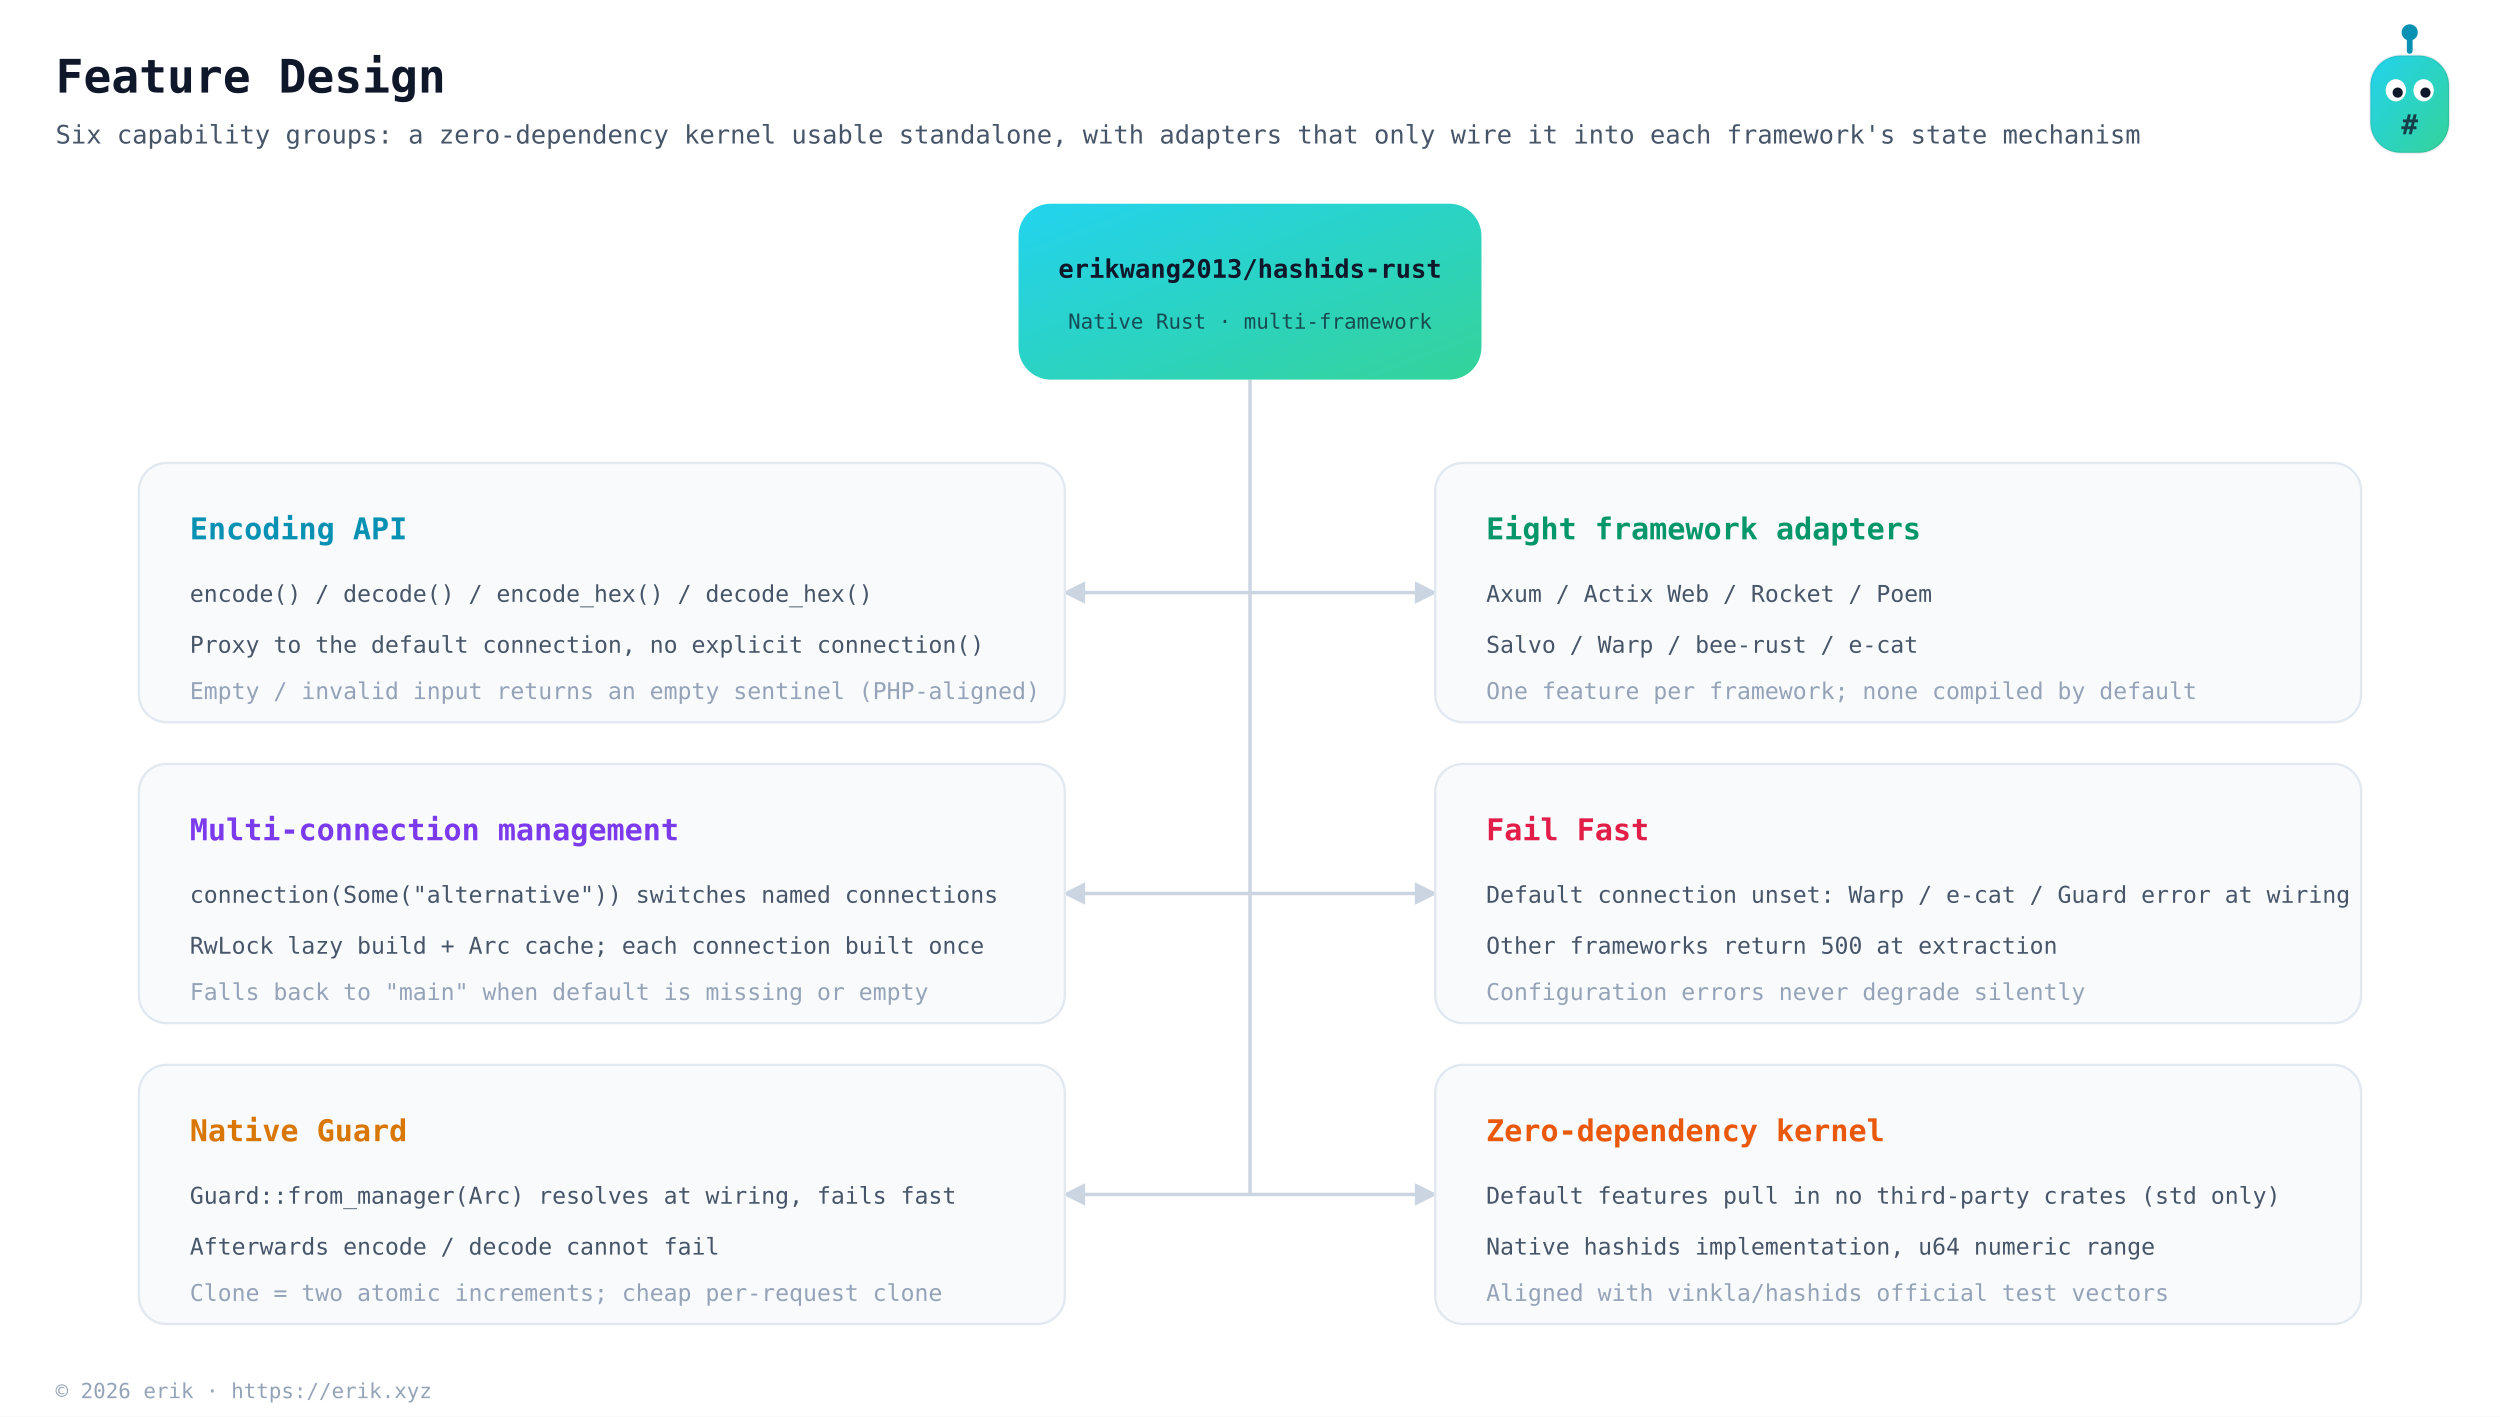
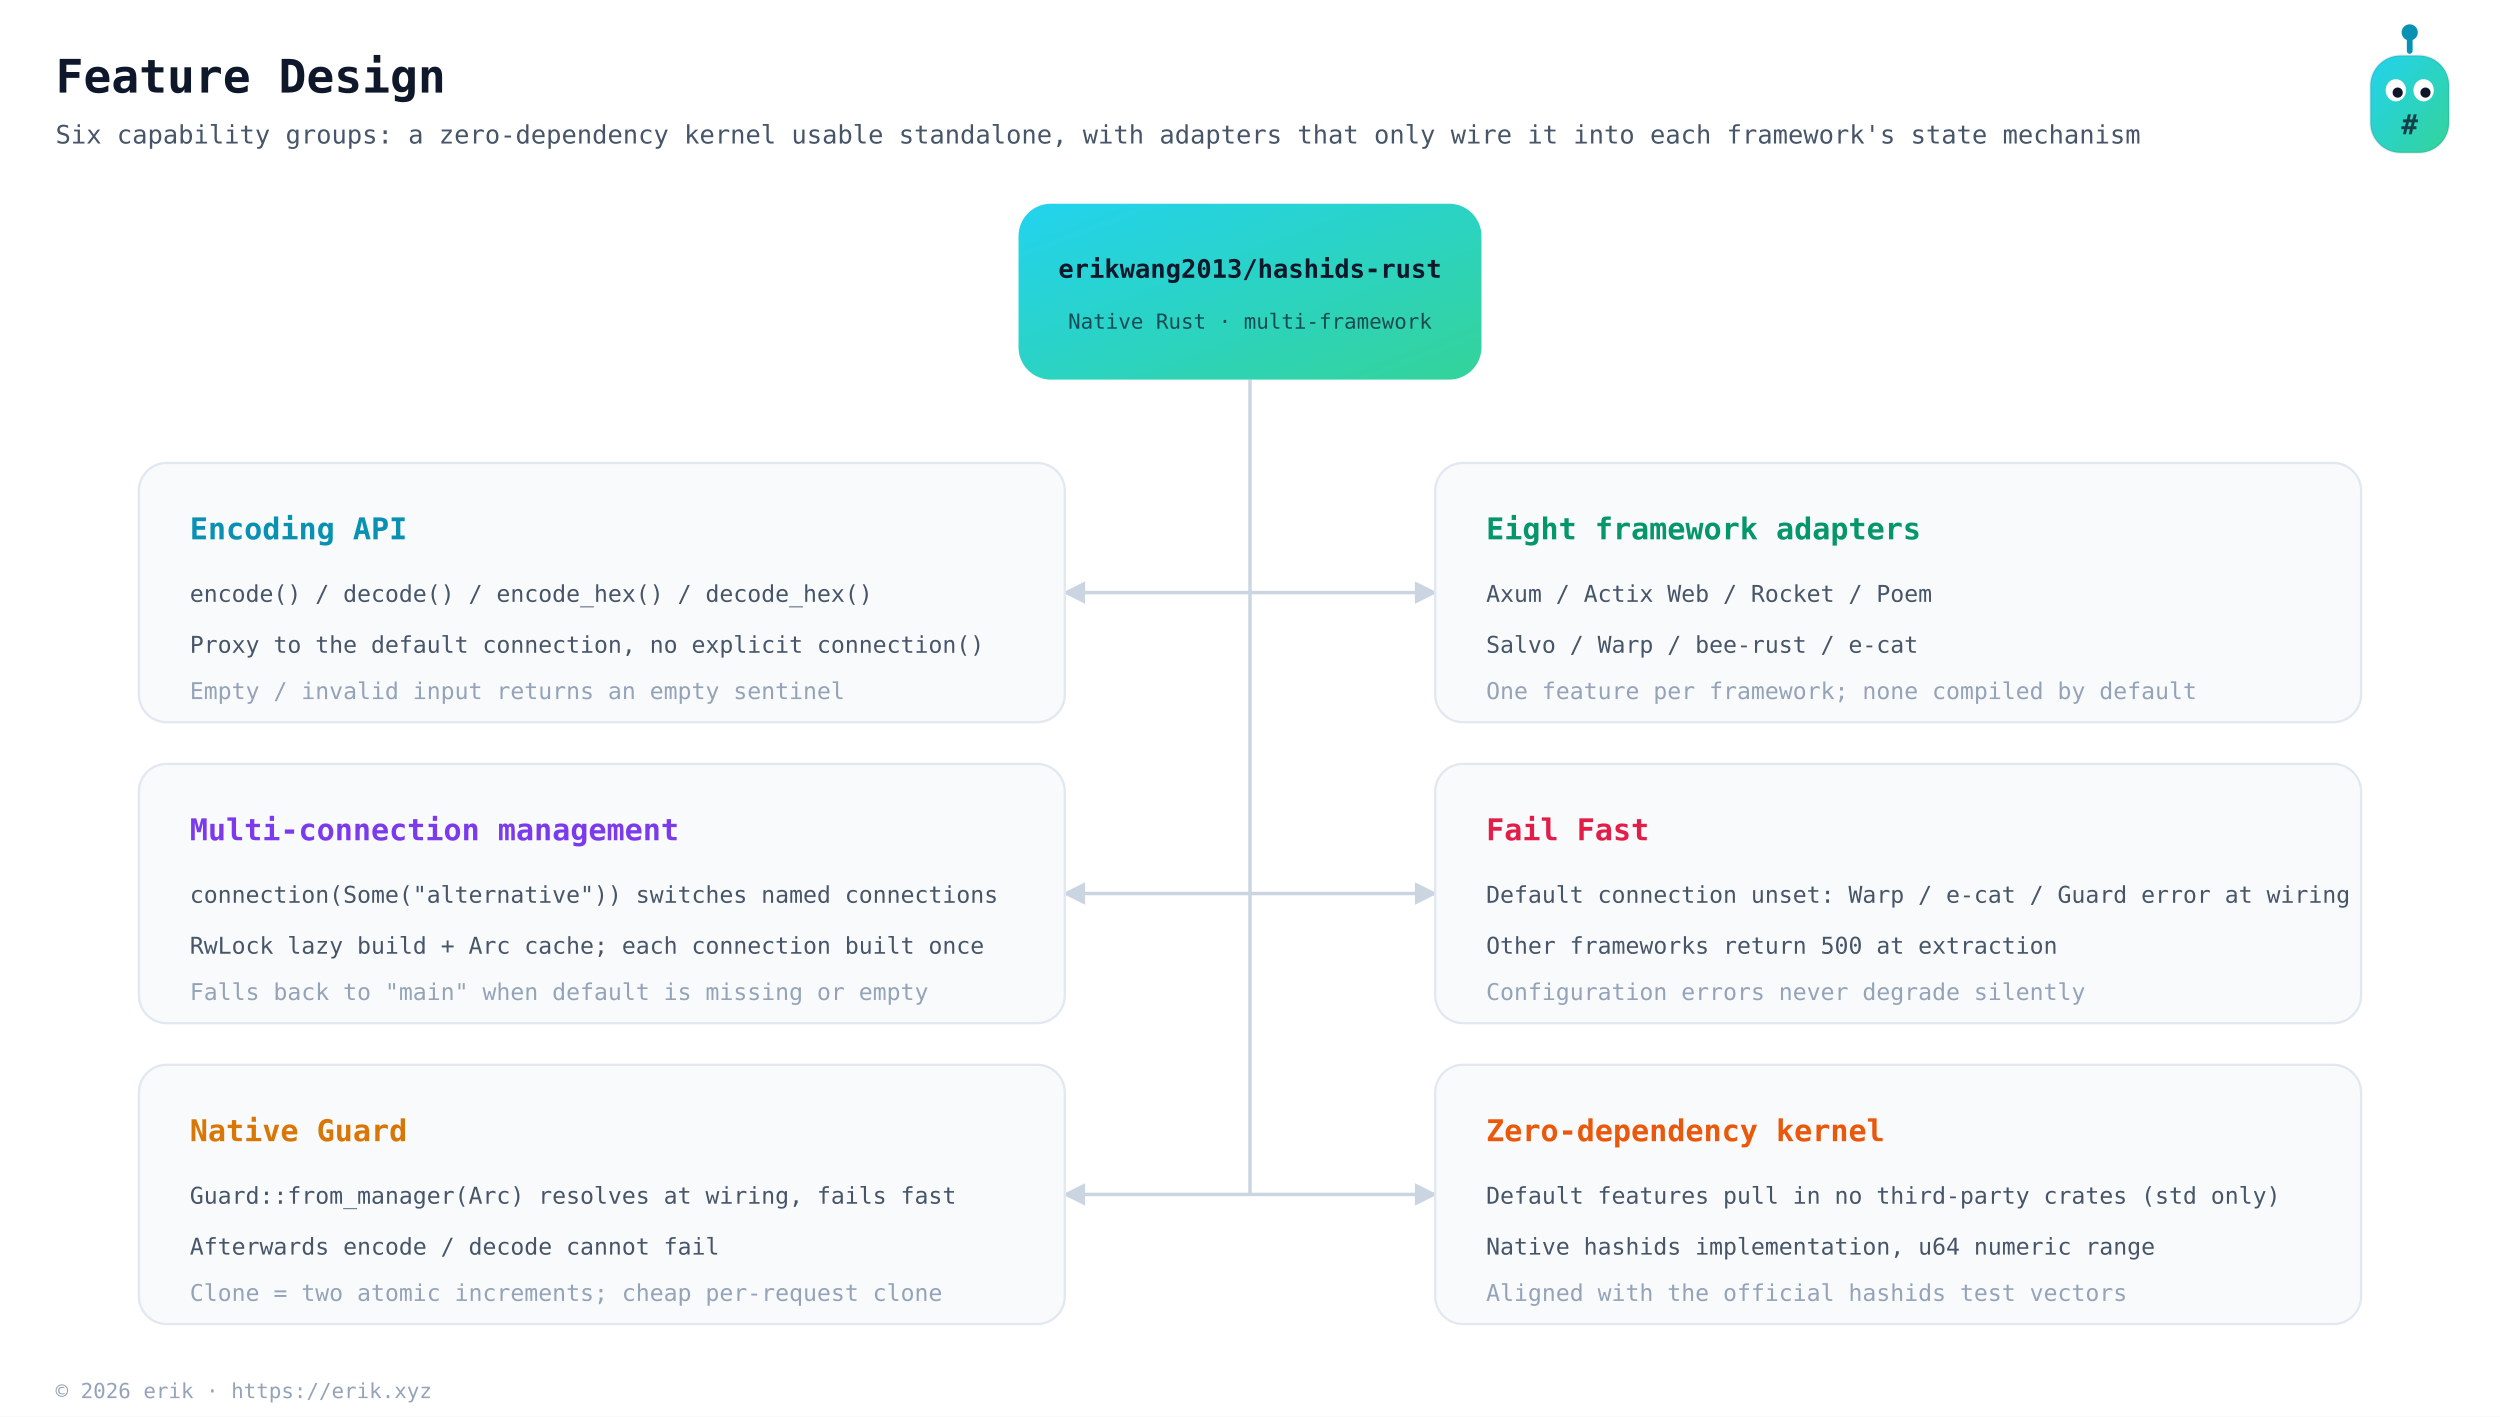
<svg xmlns="http://www.w3.org/2000/svg" viewBox="0 0 1080 612" role="img" aria-labelledby="featTitle featDesc">
  <defs>
    <style>
      text { font-family: ui-monospace, SFMono-Regular, Menlo, Consolas, "DejaVu Sans Mono", "PingFang SC", "Microsoft YaHei", monospace; }
      .bg     { fill: #ffffff; }
      .card   { fill: #f8fafc; stroke: #e2e8f0; stroke-width: 1; }
      .spine  { stroke: #cbd5e1; stroke-width: 1.5; fill: none; }
      .t-primary { fill: #0f172a; font-weight: 600; }
      .t-muted   { fill: #475569; }
      .t-dim     { fill: #94a3b8; }
      .t-frontend   { fill: #0891b2; font-weight: 600; }
      .t-backend    { fill: #059669; font-weight: 600; }
      .t-database   { fill: #7c3aed; font-weight: 600; }
      .t-cloud      { fill: #d97706; font-weight: 600; }
      .t-security   { fill: #e11d48; font-weight: 600; }
      .t-messagebus { fill: #ea580c; font-weight: 600; }
      .a-head { fill: #cbd5e1; }

      @media (prefers-color-scheme: dark) {
        .bg    { fill: #0b1220; }
        .card  { fill: #0f172a; stroke: #1e293b; }
        .spine { stroke: #334155; }
        .t-primary { fill: #f8fafc; }
        .t-muted   { fill: #94a3b8; }
        .t-dim     { fill: #64748b; }
        .t-frontend   { fill: #22d3ee; }
        .t-backend    { fill: #34d399; }
        .t-database   { fill: #a78bfa; }
        .t-cloud      { fill: #fbbf24; }
        .t-security   { fill: #fb7185; }
        .t-messagebus { fill: #fb923c; }
        .a-head { fill: #334155; }
      }
    </style>
    <marker id="ah" viewBox="0 0 10 10" refX="9" refY="5" markerWidth="6.5" markerHeight="6.5" orient="auto">
      <path d="M0 0 L10 5 L0 10 z" class="a-head" />
    </marker>
    <linearGradient id="rootGrad" x1="0" y1="0" x2="1" y2="1">
      <stop offset="0" stop-color="#22d3ee" />
      <stop offset="1" stop-color="#34d399" />
    </linearGradient>
  </defs>
  <rect class="bg" x="0" y="0" width="1080" height="612" />
  <g transform="translate(1024, 14)">
    <defs>
      <linearGradient id="mascotGrad" x1="0" y1="0" x2="1" y2="1">
        <stop offset="0" stop-color="#22d3ee" />
        <stop offset="1" stop-color="#34d399" />
      </linearGradient>
    </defs>
    <line x1="17" y1="8" x2="17" y2="2" stroke="#0891b2" stroke-width="2.5" stroke-linecap="round" />
    <circle cx="17" cy="0" r="3.5" fill="#0891b2" />
    <rect x="0" y="10" width="34" height="42" rx="13" fill="url(#mascotGrad)" stroke="rgba(15,23,42,.08)" stroke-width="1" />
    <ellipse cx="11" cy="25" rx="4.4" ry="4.8" fill="#ffffff" />
    <ellipse cx="23" cy="25" rx="4.4" ry="4.8" fill="#ffffff" />
    <circle cx="11.8" cy="26" r="2.2" fill="#0f172a" />
    <circle cx="23.8" cy="26" r="2.2" fill="#0f172a" />
    <text x="17" y="44" font-family="ui-monospace, SFMono-Regular, Menlo, Consolas, monospace" font-size="12" font-weight="700" text-anchor="middle" fill="rgba(15,23,42,.78)">#</text>
  </g>
  <text x="24" y="40" class="t-primary" font-size="20">Feature Design</text>
  <text x="24" y="62" class="t-muted" font-size="11">Six capability groups: a zero-dependency kernel usable standalone, with adapters that only wire it into each framework's state mechanism</text>
  <path class="spine" d="M540 164 V516" />
  <path class="spine" d="M540 256 H460" marker-end="url(#ah)" />
  <path class="spine" d="M540 386 H460" marker-end="url(#ah)" />
  <path class="spine" d="M540 516 H460" marker-end="url(#ah)" />
  <path class="spine" d="M540 256 H620" marker-end="url(#ah)" />
  <path class="spine" d="M540 386 H620" marker-end="url(#ah)" />
  <path class="spine" d="M540 516 H620" marker-end="url(#ah)" />
  <rect x="440" y="88" width="200" height="76" rx="14" fill="url(#rootGrad)" />
  <text x="540" y="120" font-size="11" font-weight="700" fill="#0f172a" text-anchor="middle">erikwang2013/hashids-rust</text>
  <text x="540" y="142" font-size="9" fill="rgba(15,23,42,.72)" text-anchor="middle">Native Rust · multi-framework</text>
  <rect class="card" x="60" y="200" width="400" height="112" rx="12" />
  <text class="t-frontend" x="82" y="233" font-size="13">Encoding API</text>
  <text class="t-muted" x="82" y="260" font-size="10">encode() / decode() / encode_hex() / decode_hex()</text>
  <text class="t-muted" x="82" y="282" font-size="10">Proxy to the default connection, no explicit connection()</text>
-   <text class="t-dim" x="82" y="302" font-size="10">Empty / invalid input returns an empty sentinel (PHP-aligned)</text>
+   <text class="t-dim" x="82" y="302" font-size="10">Empty / invalid input returns an empty sentinel</text>
  <rect class="card" x="60" y="330" width="400" height="112" rx="12" />
  <text class="t-database" x="82" y="363" font-size="13">Multi-connection management</text>
  <text class="t-muted" x="82" y="390" font-size="10">connection(Some("alternative")) switches named connections</text>
  <text class="t-muted" x="82" y="412" font-size="10">RwLock lazy build + Arc cache; each connection built once</text>
  <text class="t-dim" x="82" y="432" font-size="10">Falls back to "main" when default is missing or empty</text>
  <rect class="card" x="60" y="460" width="400" height="112" rx="12" />
  <text class="t-cloud" x="82" y="493" font-size="13">Native Guard</text>
  <text class="t-muted" x="82" y="520" font-size="10">Guard::from_manager(Arc) resolves at wiring, fails fast</text>
  <text class="t-muted" x="82" y="542" font-size="10">Afterwards encode / decode cannot fail</text>
  <text class="t-dim" x="82" y="562" font-size="10">Clone = two atomic increments; cheap per-request clone</text>
  <rect class="card" x="620" y="200" width="400" height="112" rx="12" />
  <text class="t-backend" x="642" y="233" font-size="13">Eight framework adapters</text>
  <text class="t-muted" x="642" y="260" font-size="10">Axum / Actix Web / Rocket / Poem</text>
  <text class="t-muted" x="642" y="282" font-size="10">Salvo / Warp / bee-rust / e-cat</text>
  <text class="t-dim" x="642" y="302" font-size="10">One feature per framework; none compiled by default</text>
  <rect class="card" x="620" y="330" width="400" height="112" rx="12" />
  <text class="t-security" x="642" y="363" font-size="13">Fail Fast</text>
  <text class="t-muted" x="642" y="390" font-size="10">Default connection unset: Warp / e-cat / Guard error at wiring</text>
  <text class="t-muted" x="642" y="412" font-size="10">Other frameworks return 500 at extraction</text>
  <text class="t-dim" x="642" y="432" font-size="10">Configuration errors never degrade silently</text>
  <rect class="card" x="620" y="460" width="400" height="112" rx="12" />
  <text class="t-messagebus" x="642" y="493" font-size="13">Zero-dependency kernel</text>
  <text class="t-muted" x="642" y="520" font-size="10">Default features pull in no third-party crates (std only)</text>
  <text class="t-muted" x="642" y="542" font-size="10">Native hashids implementation, u64 numeric range</text>
-   <text class="t-dim" x="642" y="562" font-size="10">Aligned with vinkla/hashids official test vectors</text>
+   <text class="t-dim" x="642" y="562" font-size="10">Aligned with the official hashids test vectors</text>
  <text class="t-dim" x="24" y="604" font-size="9">© 2026 erik · https://erik.xyz</text>
</svg>
